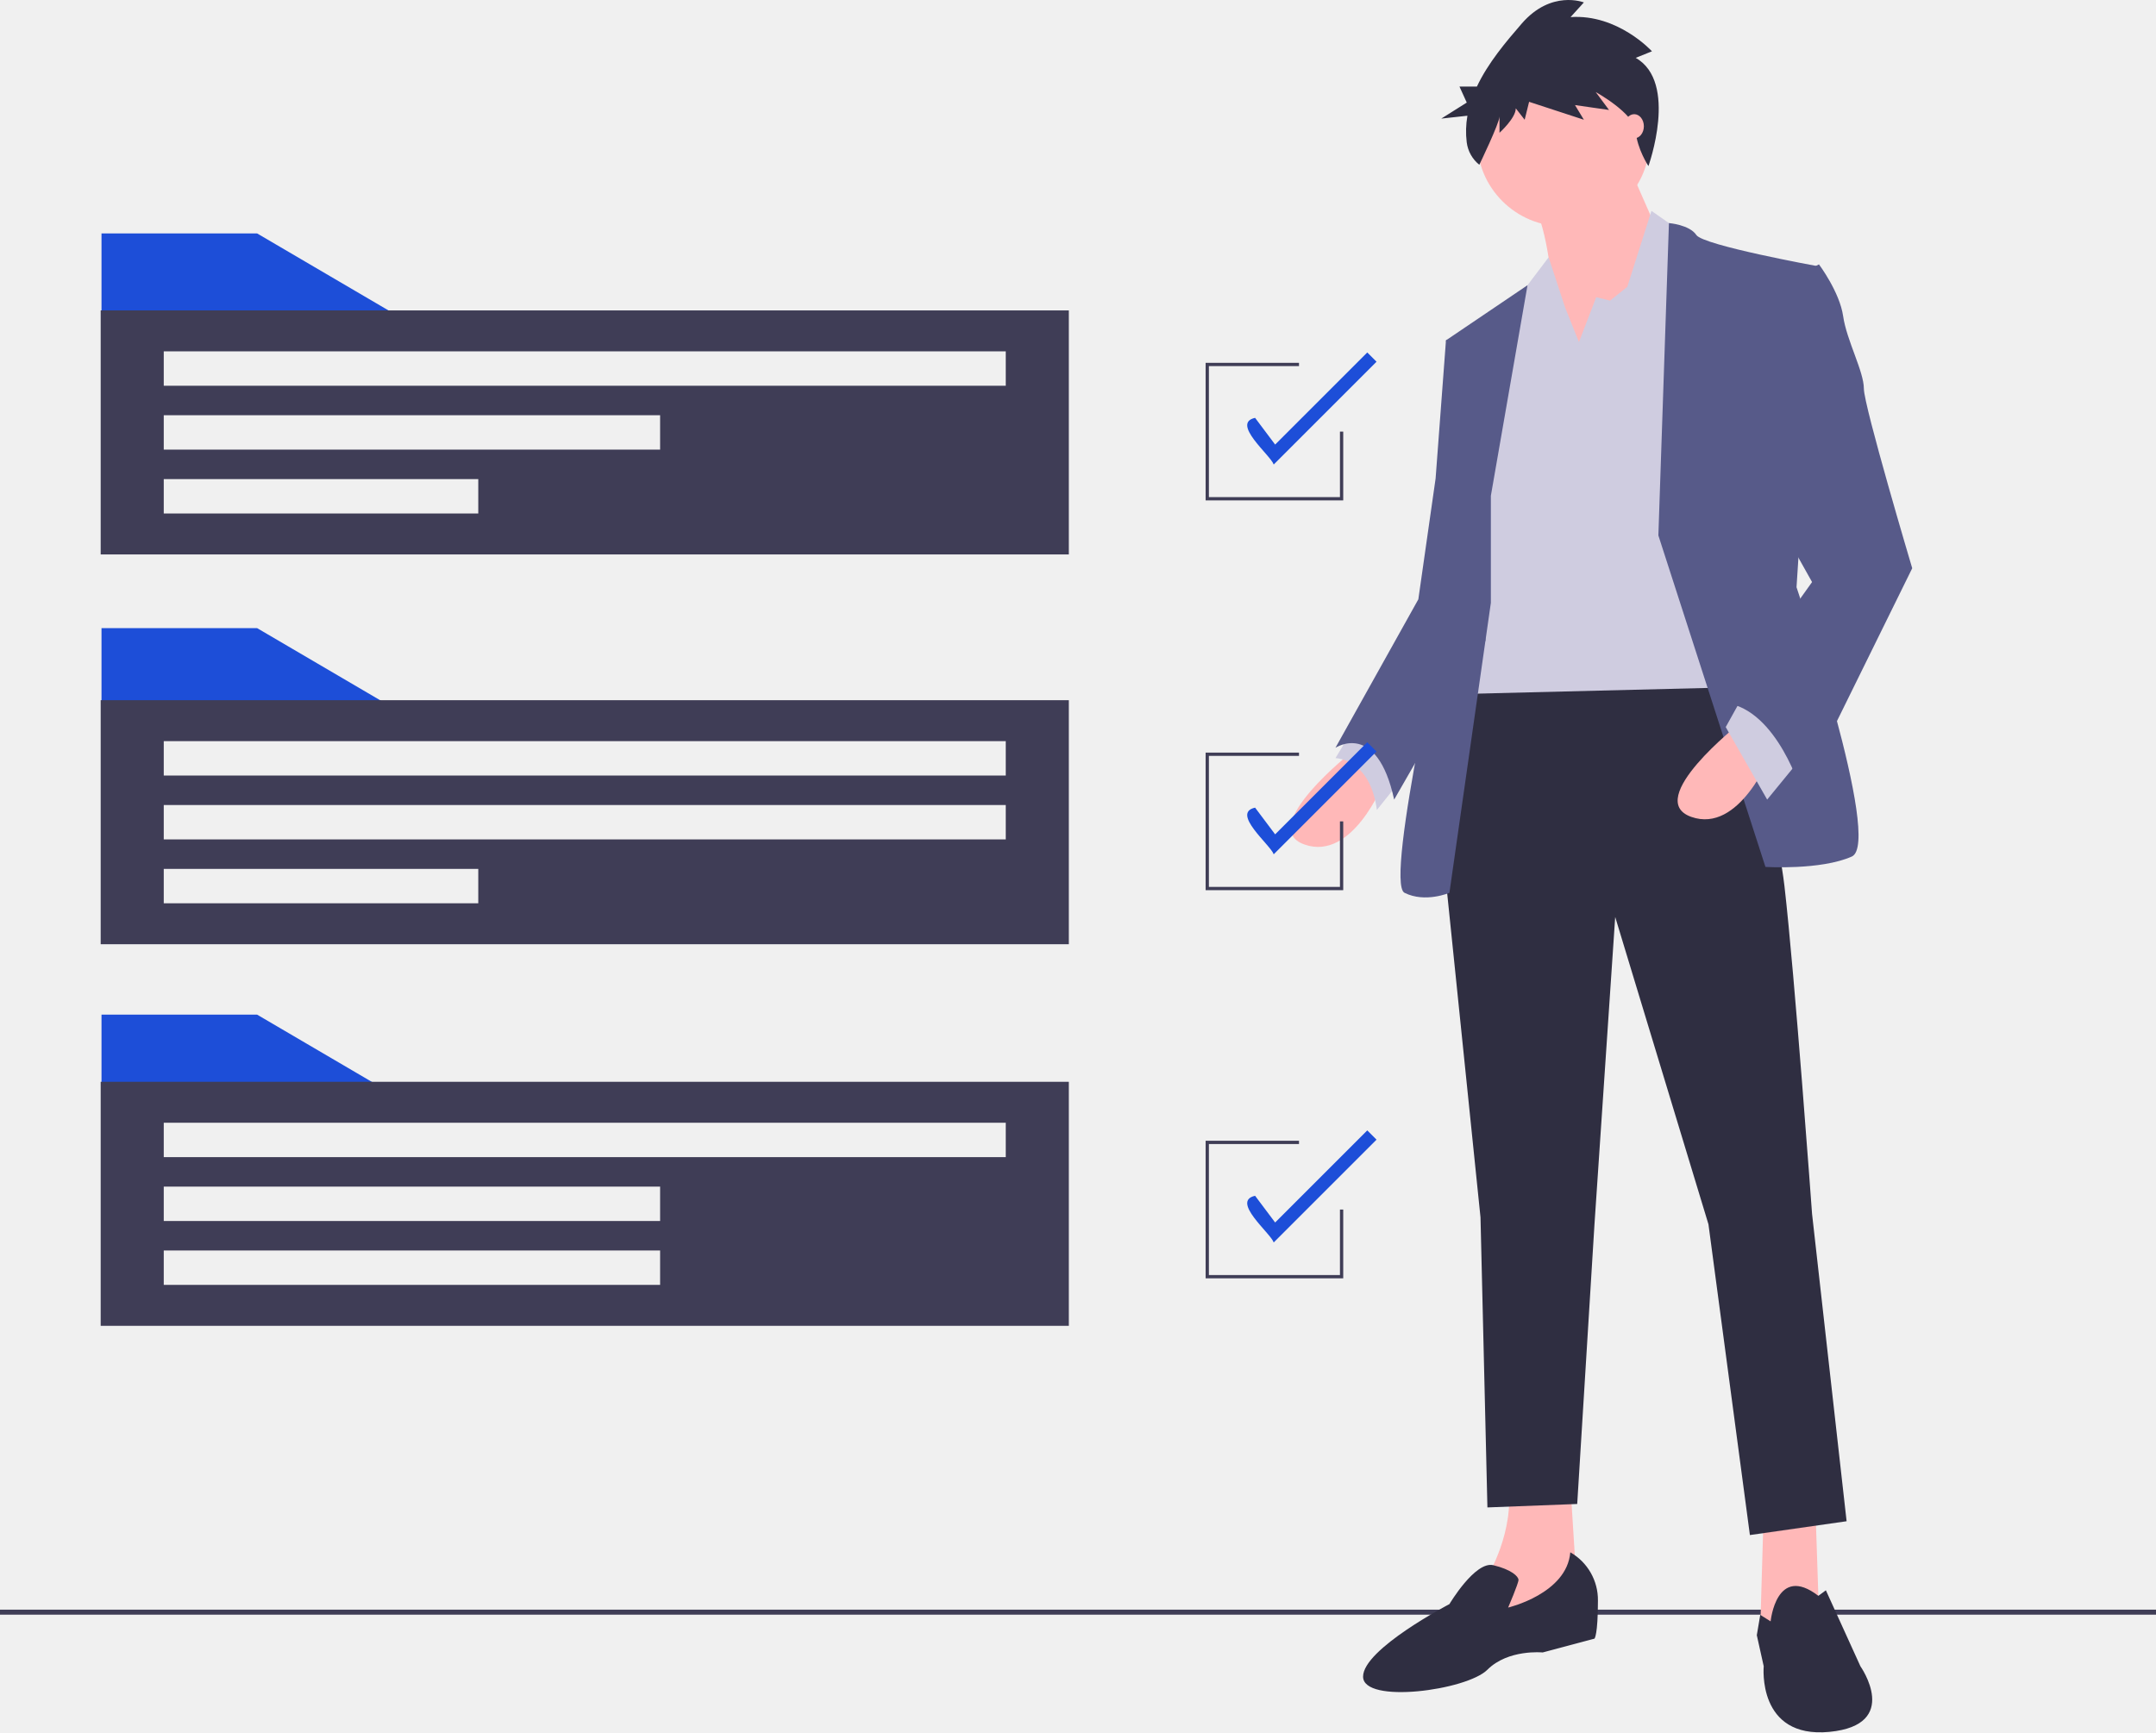
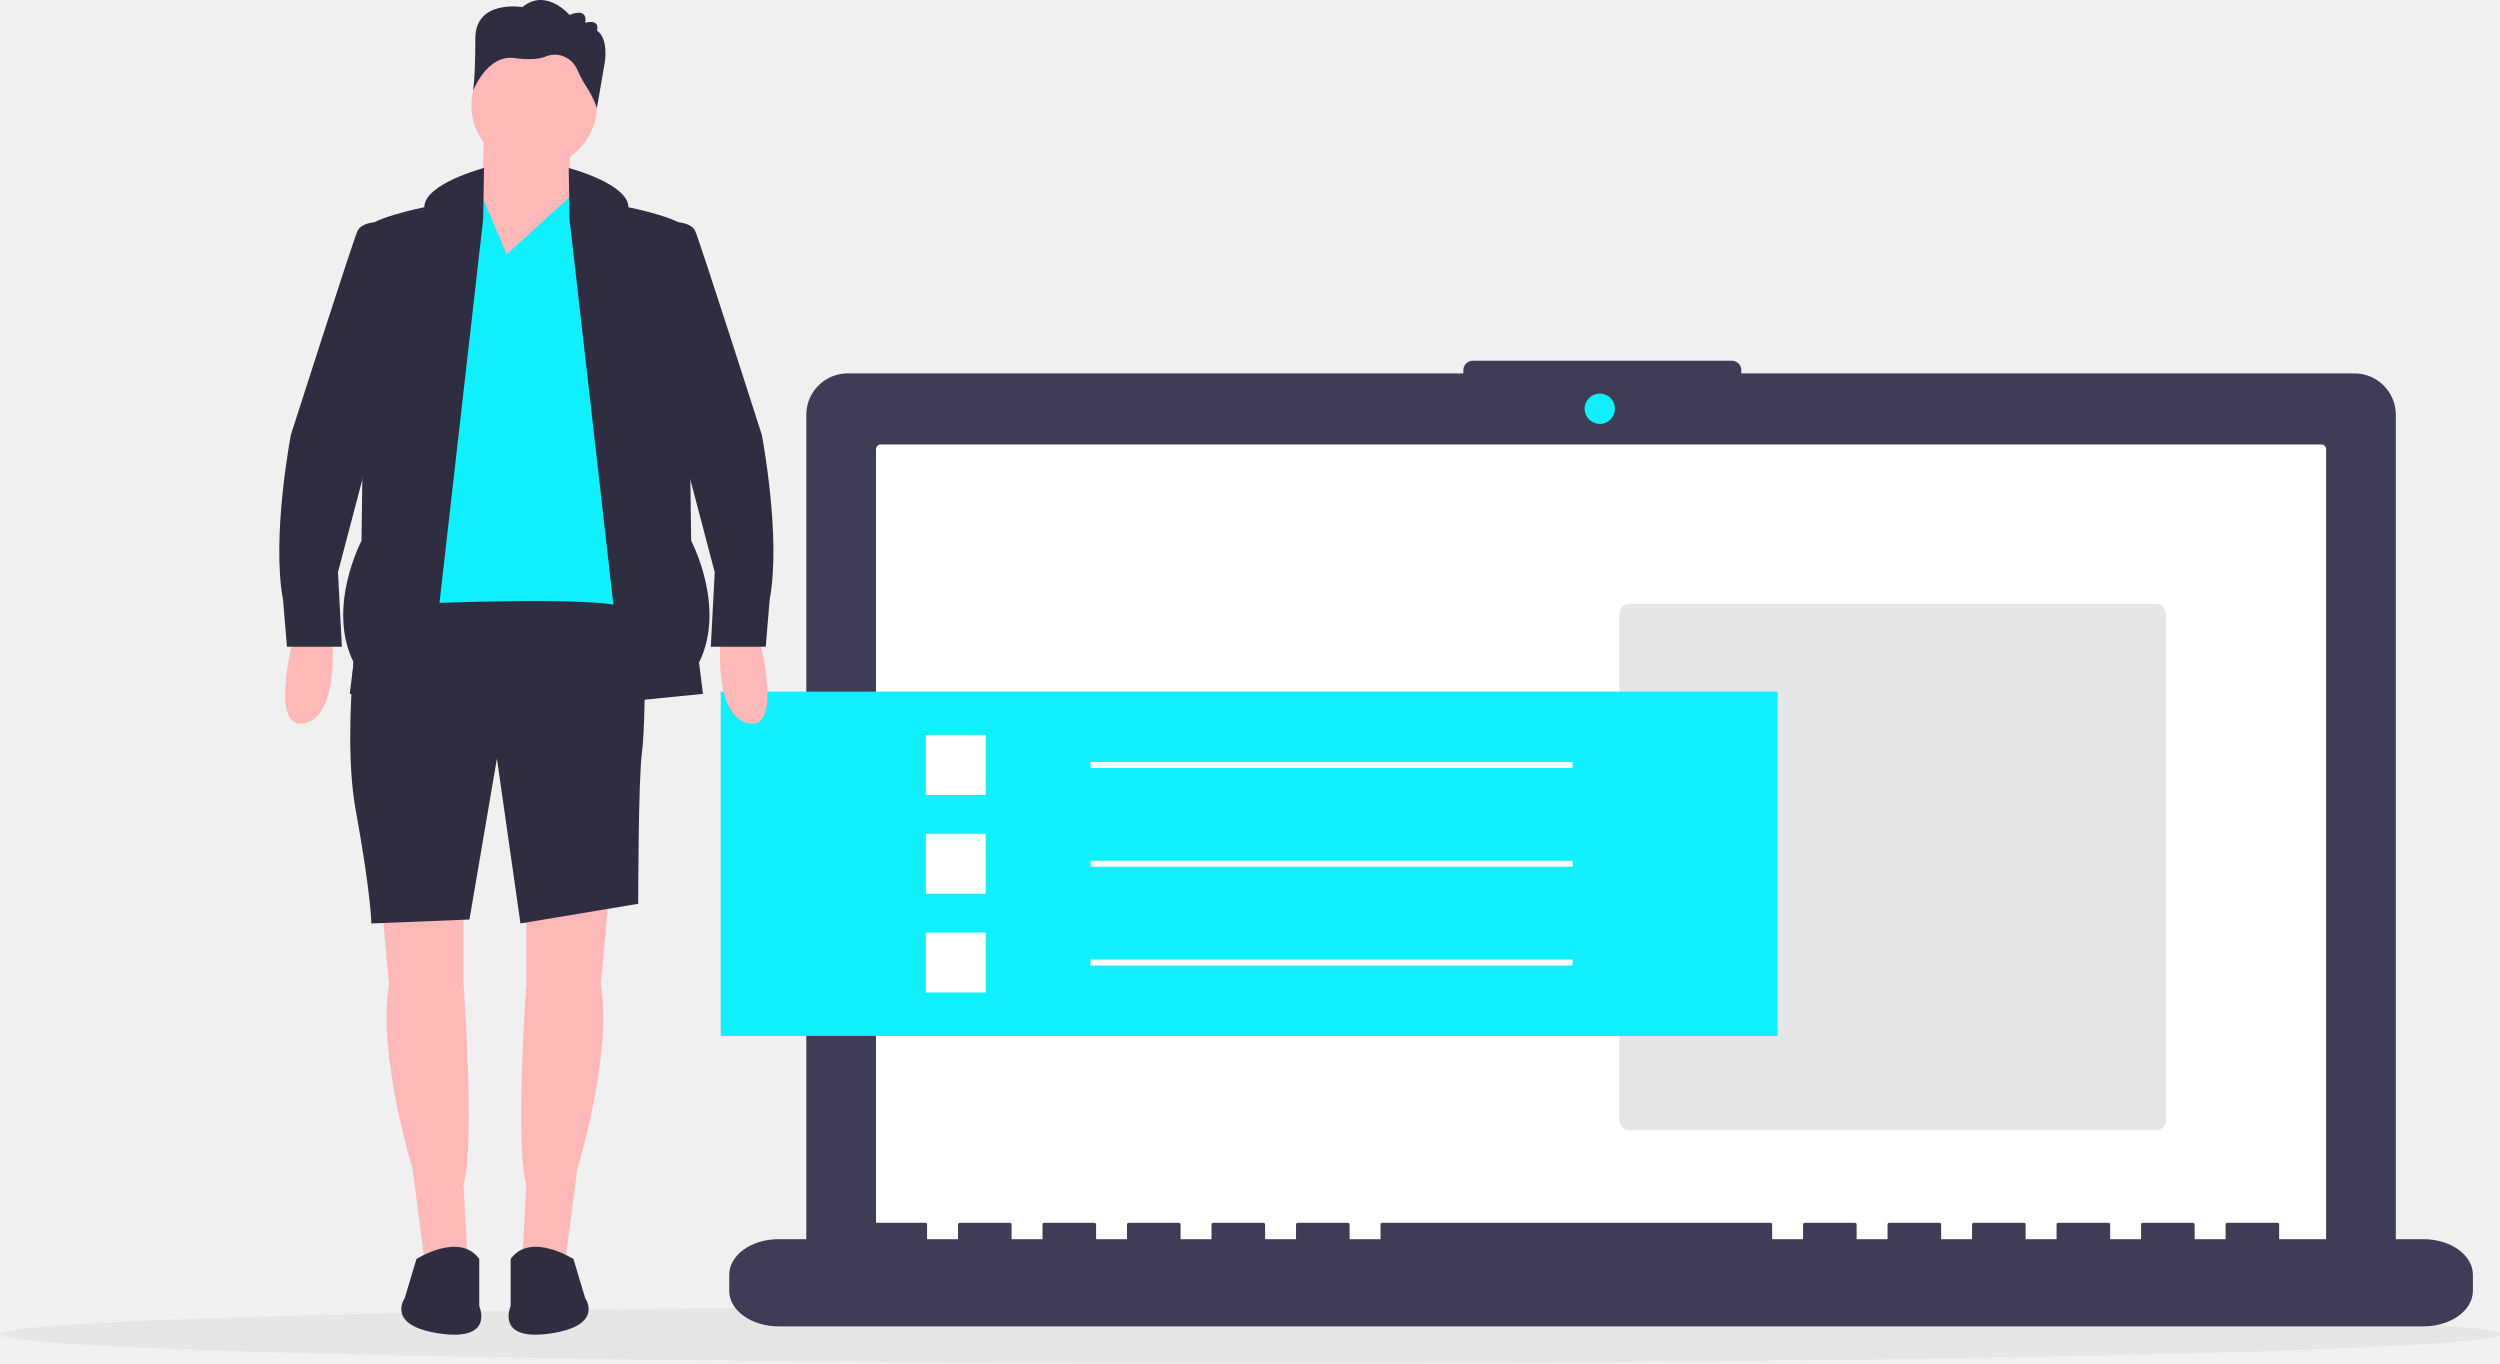
- <svg xmlns="http://www.w3.org/2000/svg" id="b3347a10-18dd-4c71-91c3-38a98340ba03" data-name="Layer 1" width="963.51" height="774.364" viewBox="0 0 963.51 774.364">
-   <rect y="719.526" width="963.51" height="2.241" fill="#3f3d56" />
-   <path d="M722.77,398.628s-43.217,33.956-21.609,41.674,35.5-27.783,35.5-27.783Z" transform="translate(-118.2452 -62.8178)" fill="#ffb8b8" />
-   <path d="M724.313,386.28l-9.261,15.435s15.435,0,18.522,23.152l12.348-15.435Z" transform="translate(-118.2452 -62.8178)" fill="#cfcce0" />
-   <polygon points="811.35 675.375 812.894 721.679 794.372 732.483 786.655 727.853 788.198 675.375 811.35 675.375" fill="#ffb8b8" />
-   <path d="M820.009,725.845l3.087,49.391-43.217,18.522,3.087-26.239s12.348-20.065,9.261-41.674Z" transform="translate(-118.2452 -62.8178)" fill="#ffb8b8" />
-   <path d="M886.378,353.868s24.696,64.826,29.326,104.956,12.348,146.63,12.348,146.63L943.487,742.823l-43.217,6.174L881.748,610.084,840.074,472.715l-9.261,137.369-7.717,125.021-40.13,1.543-3.087-129.652L762.9,441.846l9.261-78.717Z" transform="translate(-118.2452 -62.8178)" fill="#2f2e41" />
-   <path d="M909.53,787.584s2.532-25.923,21.331-11.418l3.365-2.473,15.435,33.956s18.522,26.239-13.891,29.326-29.326-29.326-29.326-29.326l-3.087-13.891,1.543-9.097Z" transform="translate(-118.2452 -62.8178)" fill="#2f2e41" />
-   <path d="M820.009,756.714a24.521,24.521,0,0,1,12.348,21.609c0,15.435-1.543,16.978-1.543,16.978L807.661,801.475s-15.435-1.543-24.696,7.717-55.565,15.435-55.565,3.087,38.587-32.413,38.587-32.413,11.459-19.352,19.621-17.393,11.249,5.046,11.249,6.589-4.63,12.348-4.63,12.348S818.465,775.236,820.009,756.714Z" transform="translate(-118.2452 -62.8178)" fill="#2f2e41" />
-   <circle cx="698.677" cy="62.616" r="38.587" fill="#ffb8b8" />
-   <path d="M845.476,135.466l16.978,38.587-46.304,66.369s-3.087-72.543-12.348-84.891S845.476,135.466,845.476,135.466Z" transform="translate(-118.2452 -62.8178)" fill="#ffb8b8" />
-   <polygon points="705.622 152.909 713.34 132.844 719.513 134.387 727.231 128.213 738.035 94.257 753.47 105.061 773.535 307.256 648.514 310.343 665.492 169.887 680.927 129.757 692.068 115.028 699.448 137.474 705.622 152.909" fill="#cfcce0" />
-   <path d="M859.367,302.161l4.723-139.62s9.168.707,12.255,5.337,54.022,13.891,54.022,13.891l-9.261,143.543s38.587,114.217,24.696,120.391-38.587,4.63-38.587,4.63Z" transform="translate(-118.2452 -62.8178)" fill="#575a89" />
-   <path d="M784.509,284.411l16.374-94.098-36.439,24.642,9.261,67.913-7.717,46.304S736.661,457.28,745.922,461.911s20.065,0,20.065,0l18.522-129.652Z" transform="translate(-118.2452 -62.8178)" fill="#575a89" />
-   <path d="M775.248,211.868l-10.804,3.087-4.63,61.739-7.717,54.022L715.053,397.085s18.522-12.348,26.239,23.152l40.796-71.026Z" transform="translate(-118.2452 -62.8178)" fill="#575a89" />
-   <path d="M895.639,386.28s-43.217,33.956-21.609,41.674,35.5-27.783,35.5-27.783Z" transform="translate(-118.2452 -62.8178)" fill="#ffb8b8" />
-   <polygon points="803.633 340.441 789.742 357.419 771.22 325.006 778.937 311.115 803.633 340.441" fill="#cfcce0" />
-   <path d="M918.791,187.172l12.348-6.174s9.261,12.348,10.804,23.152,9.261,24.696,9.261,32.413,21.609,80.261,21.609,80.261L923.422,417.15s-10.804-37.043-33.956-40.13L928.052,322.998,906.443,284.411Z" transform="translate(-118.2452 -62.8178)" fill="#575a89" />
-   <path d="M849.225,88.668l7.276-2.913S841.287,69.005,820.119,70.462l5.954-6.554s-14.553-5.826-27.783,9.467c-6.955,8.039-15.001,17.489-20.018,28.135h-7.793l3.252,7.161L762.349,115.832l11.684-1.286a40.018,40.018,0,0,0-.317,11.878,15.369,15.369,0,0,0,5.628,10.054h0s9.024-18.679,9.024-21.592v7.283s7.276-6.554,7.276-10.924l3.969,5.098,1.984-8.011,24.475,8.011-3.969-6.554,15.214,2.185-5.954-8.011s17.199,9.467,17.86,17.478c.661,8.011,5.696,15.602,5.696,15.602S868.408,99.592,849.225,88.668Z" transform="translate(-118.2452 -62.8178)" fill="#2f2e41" />
-   <ellipse cx="730.318" cy="56.442" rx="4.322" ry="5.402" fill="#ffb8b8" />
-   <polygon points="178.601 318.118 45.361 318.118 45.361 280.782 114.91 280.782 178.601 318.118" fill="#1d4ed8" />
-   <path d="M163.24,375.811V484.893H595.905V375.811ZM331.987,466.591H191.426V451.217H331.987ZM567.72,438.039h-376.294V422.665h376.294Zm0-28.551h-376.294V394.114h376.294Z" transform="translate(-118.2452 -62.8178)" fill="#3f3d56" />
-   <polygon points="178.601 141.685 45.361 141.685 45.361 104.348 114.91 104.348 178.601 141.685" fill="#1d4ed8" />
-   <path d="M163.24,201.574V310.655H595.905V201.574ZM331.987,292.353H191.426V276.979H331.987Zm81.262-28.551H191.426V248.428H413.249Zm154.471-28.551h-376.294V219.876h376.294Z" transform="translate(-118.2452 -62.8178)" fill="#3f3d56" />
-   <polygon points="178.601 490.891 45.361 490.891 45.361 453.555 114.91 453.555 178.601 490.891" fill="#1d4ed8" />
-   <path d="M163.24,546.388V655.47H595.905V546.388Zm250.009,90.779H191.426V621.793H413.249Zm0-28.551H191.426V593.242H413.249Zm154.471-28.551h-376.294V564.69h376.294Z" transform="translate(-118.2452 -62.8178)" fill="#3f3d56" />
-   <polygon points="600.285 223.679 538.789 223.679 538.789 162.183 580.519 162.183 580.519 163.647 540.254 163.647 540.254 222.215 598.821 222.215 598.821 192.931 600.285 192.931 600.285 223.679" fill="#3f3d56" />
-   <path d="M687.466,270.456c-1.421-4.196-19.242-18.46-8.322-20.857l8.955,11.941,41.172-41.171,4.141,4.141Z" transform="translate(-118.2452 -62.8178)" fill="#1d4ed8" />
-   <polygon points="600.285 397.916 538.789 397.916 538.789 336.42 580.519 336.42 580.519 337.885 540.254 337.885 540.254 396.452 598.821 396.452 598.821 367.168 600.285 367.168 600.285 397.916" fill="#3f3d56" />
-   <path d="M687.466,444.694c-1.421-4.196-19.242-18.46-8.322-20.857l8.955,11.941,41.172-41.171,4.141,4.141Z" transform="translate(-118.2452 -62.8178)" fill="#1d4ed8" />
-   <polygon points="600.285 571.421 538.789 571.421 538.789 509.926 580.519 509.926 580.519 511.39 540.254 511.39 540.254 569.957 598.821 569.957 598.821 540.673 600.285 540.673 600.285 571.421" fill="#3f3d56" />
-   <path d="M687.466,618.199c-1.421-4.196-19.242-18.46-8.322-20.857l8.955,11.941,41.172-41.171,4.141,4.141Z" transform="translate(-118.2452 -62.8178)" fill="#1d4ed8" />
+ <svg xmlns="http://www.w3.org/2000/svg" id="afc017fa-71c4-4ea6-a0c5-62cd2df9d074" data-name="Layer 1" width="885.358" height="482.802" viewBox="0 0 885.358 482.802">
+   <ellipse cx="442.679" cy="472.519" rx="442.679" ry="10.282" fill="#e6e6e6" />
+   <path d="M991.101,340.824H773.996v-1.137a3.338,3.338,0,0,0-3.338-3.338H678.89a3.338,3.338,0,0,0-3.338,3.338v1.137H457.552a14.686,14.686,0,0,0-14.686,14.686V652.793a14.686,14.686,0,0,0,14.686,14.686H991.101a14.686,14.686,0,0,0,14.686-14.686V355.509A14.686,14.686,0,0,0,991.101,340.824Z" transform="translate(-157.3212 -208.5992)" fill="#3f3d56" />
+   <path d="M469.231,366a1.695,1.695,0,0,0-1.676,1.71v287.689a1.695,1.695,0,0,0,1.676,1.71H979.422a1.695,1.695,0,0,0,1.676-1.71v-287.689A1.695,1.695,0,0,0,979.422,366Z" transform="translate(-157.3212 -208.5992)" fill="#fff" />
+   <circle cx="566.558" cy="144.754" r="5.37" fill="#0ff0fc" />
+   <path d="M1015.565,647.443H964.47V642.166c0-.29-.327-.525-.73-.525H946.222c-.403,0-.73.235-.73.525v5.277H934.544V642.166c0-.29-.327-.525-.73-.525H916.296c-.403,0-.73.235-.73.525v5.277H904.617V642.166c0-.29-.327-.525-.73-.525H886.369c-.403,0-.73.235-.73.525v5.277h-10.949V642.166c0-.29-.327-.525-.73-.525H856.442c-.403,0-.73.235-.73.525v5.277H844.763V642.166c0-.29-.327-.525-.73-.525H826.515c-.403,0-.73.235-.73.525v5.277H814.837V642.166c0-.29-.327-.525-.73-.525H796.589c-.403,0-.73.235-.73.525v5.277H784.91V642.166c0-.29-.327-.525-.73-.525H646.955c-.403,0-.73.235-.73.525v5.277H635.277V642.166c0-.29-.327-.525-.73-.525H617.029c-.403,0-.73.235-.73.525v5.277h-10.949V642.166c0-.29-.327-.525-.73-.525H587.102c-.403,0-.73.235-.73.525v5.277H575.423V642.166c0-.29-.327-.525-.73-.525H557.175c-.403,0-.73.235-.73.525v5.277H545.496V642.166c0-.29-.327-.525-.73-.525H527.248c-.403,0-.73.235-.73.525v5.277h-10.949V642.166c0-.29-.327-.525-.73-.525H497.322c-.403,0-.73.235-.73.525v5.277H485.643V642.166c0-.29-.327-.525-.73-.525H467.395c-.403,0-.73.235-.73.525v5.277h-33.576c-9.675,0-17.518,5.638-17.518,12.593v5.694c0,6.955,7.843,12.593,17.518,12.593H1015.565c9.675,0,17.518-5.638,17.518-12.593v-5.694C1033.083,653.081,1025.24,647.443,1015.565,647.443Z" transform="translate(-157.3212 -208.5992)" fill="#3f3d56" />
+   <rect x="573.506" y="213.837" width="193.548" height="186.423" rx="3.562" fill="#e6e6e6" />
+   <path d="M328.435,254.187a120.058,120.058,0,0,1-1.39,25.017s-9.729,22.238,1.39,31.967S360.402,281.984,360.402,281.984c-1.442-8.634-2.273-16.751,0-22.238Z" transform="translate(-157.3212 -208.5992)" fill="#ffb8b8" />
+   <path d="M343.724,526.598v30.577s-4.17,56.984,0,70.882l-1.39,26.407h15.288l4.17-31.967s12.509-40.306,8.339-65.323l2.78-30.577Z" transform="translate(-157.3212 -208.5992)" fill="#ffb8b8" />
+   <path d="M321.486,526.598v30.577s4.17,56.984,0,70.882l1.39,26.407H307.588l-4.17-31.967s-12.509-40.306-8.339-65.323l-2.78-30.577Z" transform="translate(-157.3212 -208.5992)" fill="#ffb8b8" />
+   <path d="M286.045,411.935s-8.339,52.814-2.78,83.391,5.559,40.306,5.559,40.306l34.746-1.39L333.3,477.258l8.339,58.374,41.696-6.949s0-44.475,1.39-54.204,1.39-65.323,1.39-65.323Z" transform="translate(-157.3212 -208.5992)" fill="#2f2e41" />
+   <path d="M360.402,654.464s-15.288-9.729-22.238,0v16.678s-5.559,12.509,13.899,9.729,12.509-12.509,12.509-12.509Z" transform="translate(-157.3212 -208.5992)" fill="#2f2e41" />
+   <path d="M304.808,654.464s15.288-9.729,22.238,0v16.678s5.559,12.509-13.899,9.729-12.509-12.509-12.509-12.509Z" transform="translate(-157.3212 -208.5992)" fill="#2f2e41" />
+   <circle cx="189.182" cy="37.249" r="22.238" fill="#ffb8b8" />
+   <path d="M336.775,298.662l-9.56-22.494-9.898,4.426L304.808,352.866l1.39,69.493s63.933-2.78,72.272,1.39-9.729-136.205-9.729-136.205l-8.339-10.402Z" transform="translate(-157.3212 -208.5992)" fill="#0ff0fc" />
+   <path d="M328.724,268.086s-21.136,5.559-21.136,13.899c0,0-20.848,4.17-20.848,8.339s-1.39,109.798-1.39,109.798-12.509,23.627-2.78,43.085l-1.39,11.119,27.797,2.78,19.458-170.952Z" transform="translate(-157.3212 -208.5992)" fill="#2f2e41" />
+   <path d="M358.724,268.086s21.136,5.559,21.136,13.899c0,0,20.848,4.17,20.848,8.339s1.39,109.798,1.39,109.798,12.509,23.627,2.78,43.085l1.39,11.119-27.797,2.78-19.458-170.952Z" transform="translate(-157.3212 -208.5992)" fill="#2f2e41" />
+   <path d="M364.572,216.661s1.39-5.559-5.559-2.78c0,0-8.339-9.729-16.678-2.78,0,0-16.678-2.78-16.678,11.119s-.786,18.488-.786,18.488,4.956-12.928,14.685-11.538c5.945.849,9.296.142,11.002-.537a8.342,8.342,0,0,1,5.824-.276,9.06,9.06,0,0,1,5.412,4.983,41.764,41.764,0,0,0,3.013,5.698,35.286,35.286,0,0,1,3.913,7.784h0l2.804-16.262s1.39-8.339-2.78-11.119C368.741,219.441,370.131,215.271,364.572,216.661Z" transform="translate(-157.3212 -208.5992)" fill="#2f2e41" />
+   <rect x="255.251" y="244.931" width="374.289" height="121.935" fill="#0ff0fc" />
+   <path d="M261.028,435.562s-8.339,31.967,4.17,29.187,9.729-30.577,9.729-30.577Z" transform="translate(-157.3212 -208.5992)" fill="#ffb8b8" />
+   <path d="M426.42,435.562s8.339,31.967-4.17,29.187-9.729-30.577-9.729-30.577Z" transform="translate(-157.3212 -208.5992)" fill="#ffb8b8" />
+   <path d="M293.689,290.323l-3.836-2.986s-4.503.207-5.893,2.986-23.627,72.272-23.627,72.272-6.949,36.136-2.78,58.374l1.39,16.678h19.458L277.011,411.24l13.899-52.814Z" transform="translate(-157.3212 -208.5992)" fill="#2f2e41" />
+   <path d="M393.758,290.323l3.836-2.986s4.503.207,5.893,2.986,23.627,72.272,23.627,72.272,6.949,36.136,2.78,58.374l-1.39,16.678H409.047l1.39-26.407-13.899-52.814Z" transform="translate(-157.3212 -208.5992)" fill="#2f2e41" />
+   <rect x="327.882" y="260.306" width="21.206" height="21.206" fill="#fff" />
+   <rect x="386.199" y="269.849" width="170.71" height="2.121" fill="#fff" />
+   <rect x="327.882" y="295.296" width="21.206" height="21.206" fill="#fff" />
+   <rect x="386.199" y="304.839" width="170.71" height="2.121" fill="#fff" />
+   <rect x="327.882" y="330.286" width="21.206" height="21.206" fill="#fff" />
+   <rect x="386.199" y="339.829" width="170.71" height="2.121" fill="#fff" />
</svg>
